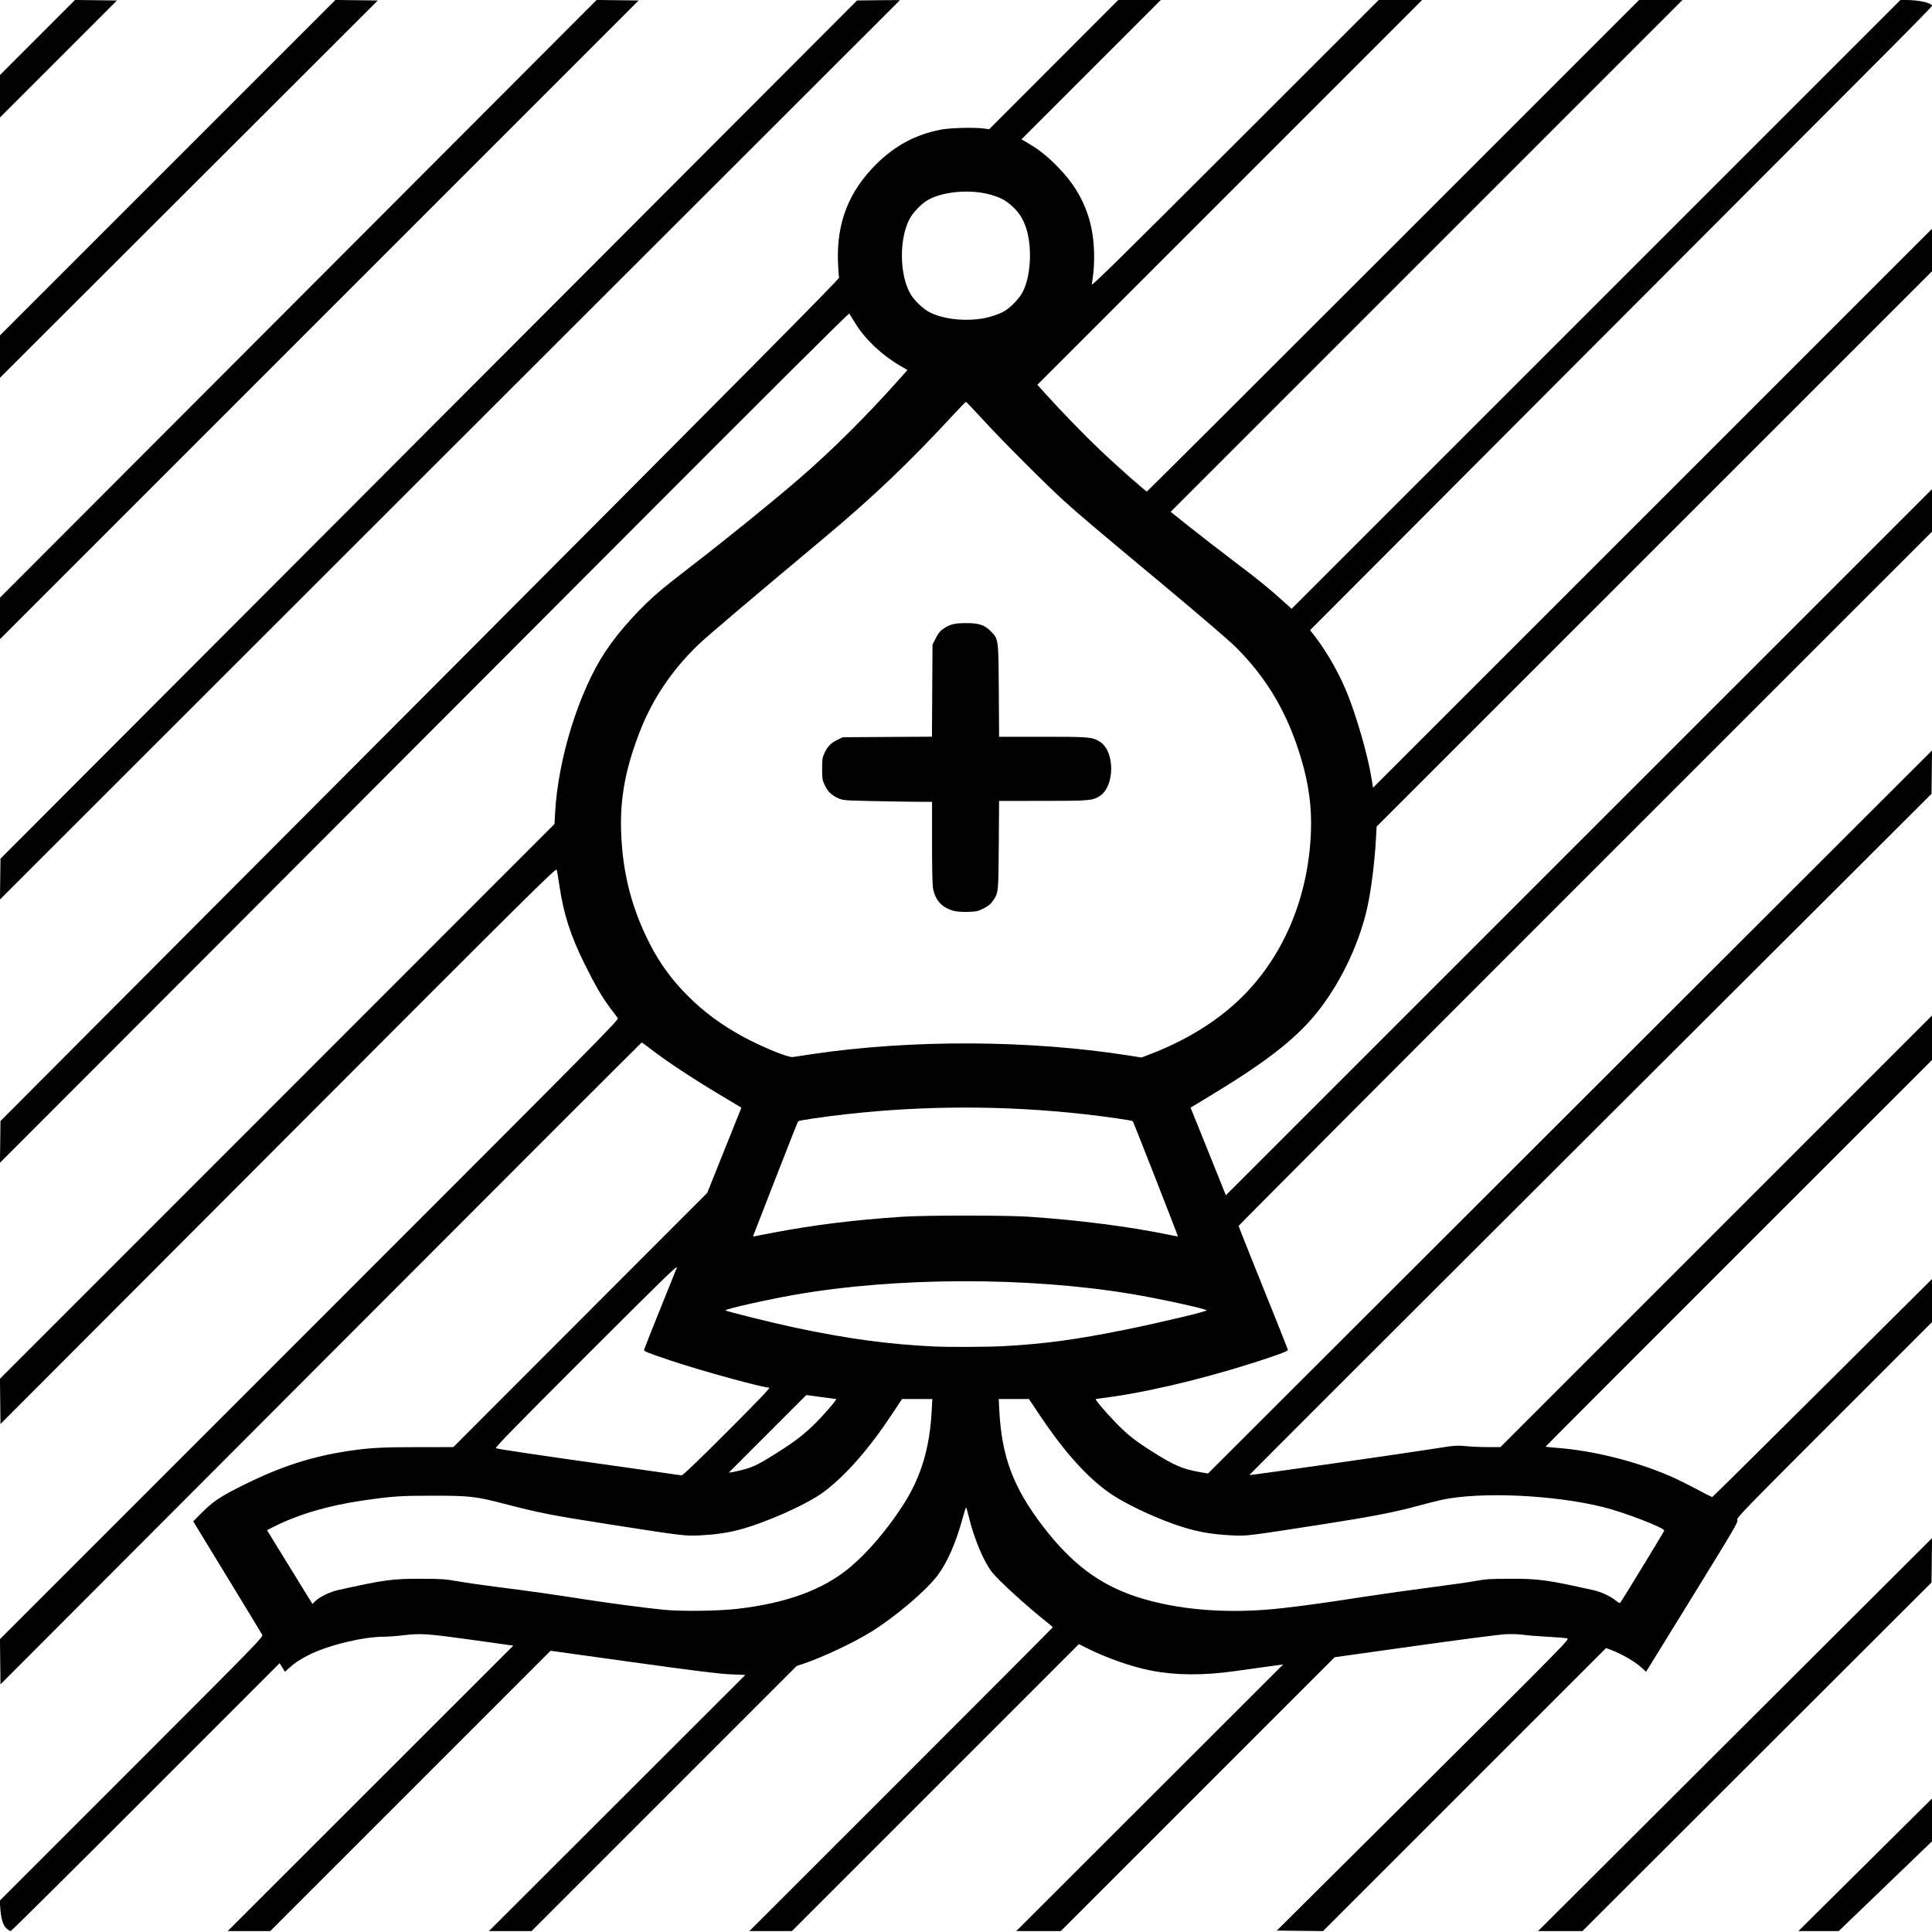
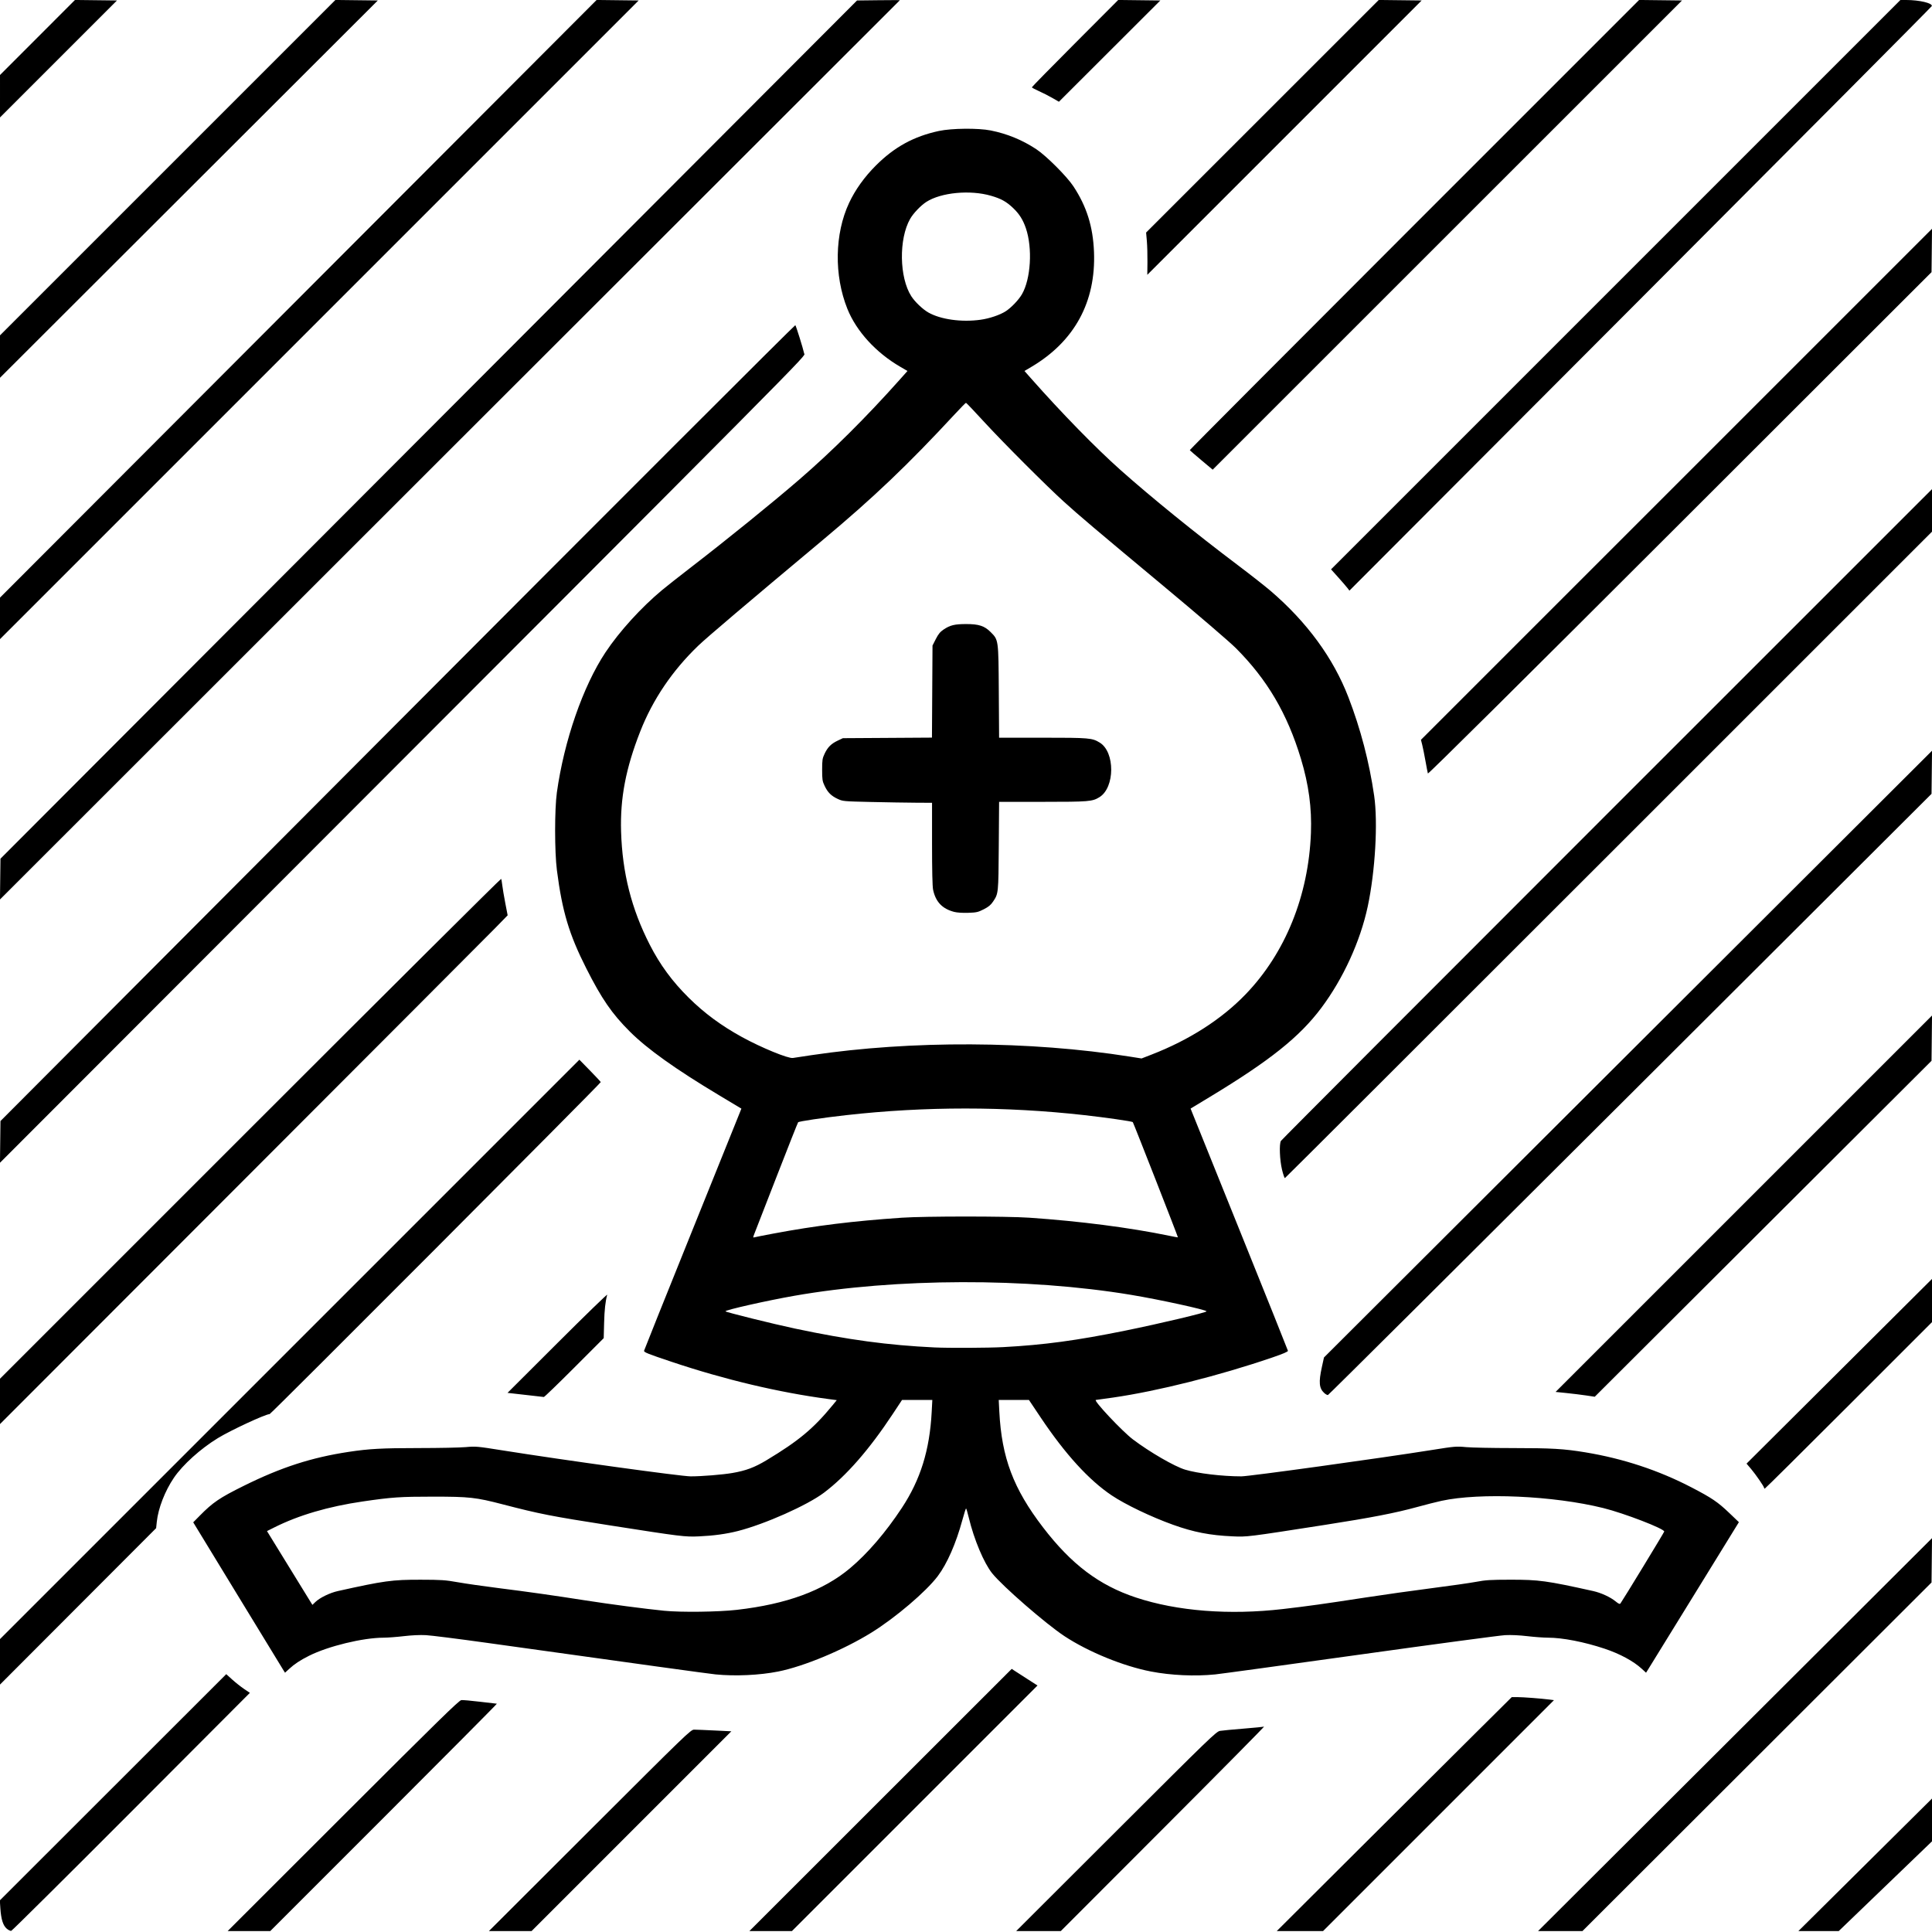
<svg xmlns="http://www.w3.org/2000/svg" version="1.1" id="svg1" width="2048" height="2048" viewBox="0 0 2048 2048">
  <defs id="defs1" />
  <g id="g1">
-     <path style="fill:#000000" d="m 7.093,2044.425 c -3.771,-3.173 -5.88,-9.799 -6.759,-21.237 l -0.644,-8.376 L 139.455,1875.045 c 135.309,-135.312 139.724,-139.843 138.488,-142.156 -0.702,-1.314 -17.441,-28.888 -37.198,-61.275 l -35.921,-58.886 6.838,-6.947 c 13.959,-14.182 21.131,-19.049 46.838,-31.784 39.532,-19.584 71.602,-29.959 111.155,-35.96 21.514,-3.264 35.278,-4.014 73.846,-4.025 l 37.001,-0.01 134.6,-134.75 134.6,-134.75 16.816,-42 c 9.249,-23.1 17.402,-43.416 18.118,-45.146 l 1.302,-3.146 -23.72,-14.223 c -28.237,-16.932 -56.814,-35.818 -71.011,-46.93 -5.66,-4.43 -10.61,-8.013 -11,-7.962 -0.39,0.051 -153.484,153.164 -340.209,340.25 L 0.5,1785.5 l -0.268,-23.981 -0.268,-23.981 L 328.155,1409.345 c 306.713,-306.714 328.098,-328.318 326.768,-330.116 -0.783,-1.058 -4.286,-5.699 -7.785,-10.314 -8.626,-11.377 -16.444,-24.796 -27.625,-47.416 -14.82,-29.981 -22.033,-52.488 -26.533,-82.792 -1.16,-7.815 -2.418,-15.356 -2.795,-16.758 C 589.553,919.598 566.598,942.344 295,1214.45 L 0.5,1509.5 l -0.268,-23.981 -0.268,-23.981 L 293.874,1167.519 587.784,873.5 l 0.656,-12 c 3.142,-57.51 25.448,-128.925 53.414,-171.008 14.705,-22.128 37.875,-47.602 60.147,-66.127 4.675,-3.889 18.625,-14.874 31,-24.413 38.21,-29.452 85.216,-67.542 114,-92.379 34.741,-29.977 71.277,-66.296 106.832,-106.199 l 8.131,-9.126 -7.732,-4.497 c -19.425,-11.299 -37.2,-28.109 -47.461,-44.885 -3.151,-5.152 -6.076,-9.875 -6.5,-10.496 -0.487,-0.714 -89.214,87.565 -241.216,240 C 526.811,704.992 324.415,907.792 209.287,1023.038 l -209.323,209.538 0.268,-22.123 0.268,-22.123 L 445.346,742.135 C 790.461,395.973 890.04,295.555 889.515,294.22 c -0.372,-0.946 -0.923,-8.47 -1.224,-16.72 -1.507,-41.22 11.375,-74.272 40.161,-103.043 20.053,-20.043 42.023,-31.838 69.048,-37.07 9.605,-1.859 35.303,-2.51 45.546,-1.153 l 5.546,0.735 68.395,-68.485 L 1185.381,0 h 22.557 22.557 l -73.831,73.836 -73.831,73.836 7.334,4.329 c 11.866,7.004 20.829,14.228 31.918,25.728 15.342,15.909 24.862,31.295 31.259,50.519 6.937,20.846 8.419,48.248 3.96,73.252 -0.427,2.397 30.089,-27.601 151.832,-149.25 L 1461.503,0 h 22.998 22.998 l -203.923,203.925 -203.923,203.925 7.424,8.269 c 17.148,19.1 42.685,45.431 59.632,61.484 18.463,17.489 47.758,43.398 49.07,43.398 0.398,0 117.948,-117.225 261.222,-260.5 L 1737.499,0 h 23 23 l -271.275,271.276 -271.275,271.276 20.775,16.556 c 11.427,9.106 33.151,25.913 48.276,37.349 25.148,19.015 34.782,26.886 52.832,43.166 l 6.332,5.711 L 1691.832,322.667 2014.501,0 h 6.177 C 2034.272,0 2048,3.155 2048,6.278 c 0,0.675 -32.204,33.401 -71.564,72.724 -39.36,39.324 -187.697,187.941 -329.637,330.26 l -258.074,258.763 4.501,5.737 c 13.578,17.307 27.671,42.383 36.103,64.237 10.067,26.091 20.626,63.338 24.31,85.755 l 1.85,11.255 L 1751.744,538.756 2048,242.501 v 22.534 22.534 l -294.359,294.308 -294.359,294.308 -0.69,12.658 c -1.312,24.055 -4.869,52.935 -8.764,71.158 -7.887,36.905 -26.025,76.496 -49.247,107.5 -23.013,30.724 -54.458,55.82 -118.312,94.424 l -20.231,12.231 1.31,3.172 c 0.72,1.745 9.141,22.642 18.713,46.439 l 17.404,43.267 L 1673.732,892.768 2048,518.501 v 22.532 22.532 L 1680.5,931.016 C 1478.375,1133.114 1313,1298.948 1313,1299.535 c 0,0.587 11.702,30.051 26.004,65.475 14.302,35.424 26.115,65.047 26.25,65.83 0.174,1.009 -4.765,3.133 -16.992,7.308 -56.065,19.143 -120.75,35.406 -168.262,42.303 -9.625,1.397 -17.867,2.542 -18.316,2.545 -1.548,0.01 8.846,12.455 20.311,24.324 12.772,13.222 20.645,19.506 39.045,31.167 23.356,14.801 32.613,18.812 50.701,21.974 l 8.759,1.531 178,-177.745 c 97.9,-97.76 270.593,-270.22 383.763,-383.245 L 2048.026,795.5 l -0.263,23 -0.263,23 -361.755,360.911 c -198.965,198.501 -361.611,361.055 -361.435,361.232 0.451,0.451 162.809,-22.701 193.596,-27.606 24.208,-3.857 25.905,-4 36,-3.043 5.827,0.552 16.444,1.005 23.594,1.006 l 12.999,8e-4 228.751,-228.749 L 2048,1076.502 v 23.571 23.571 l -204.976,204.869 c -112.737,112.678 -204.874,204.968 -204.75,205.089 0.124,0.121 6.301,0.719 13.726,1.327 37.861,3.104 80.398,13.715 116.893,29.157 6.384,2.701 19.214,8.962 28.513,13.912 9.298,4.951 17.208,9.001 17.577,9.001 0.369,0 52.949,-52.016 116.844,-115.59 L 2048,1355.819 v 22.842 22.842 l -103.963,103.96 c -95.646,95.642 -103.841,104.095 -102.43,105.654 1.403,1.55 -2.448,8.156 -45.204,77.538 -25.706,41.714 -47.814,77.564 -49.129,79.667 l -2.391,3.823 -4.412,-4.067 c -7.317,-6.745 -20.496,-14.438 -32.637,-19.051 l -5.333,-2.026 -150.019,150.017 -150.019,150.017 -24.481,-0.268 -24.481,-0.268 155.32,-154.476 c 150.04,-149.224 155.224,-154.503 152.5,-155.268 -1.551,-0.435 -10.92,-1.216 -20.82,-1.735 -9.9,-0.519 -21.6,-1.461 -26,-2.095 -4.627,-0.666 -12.638,-0.908 -19,-0.574 -6.05,0.318 -49.19,5.933 -95.866,12.479 l -84.866,11.902 -145.136,145.133 L 1124.497,2047 h -23.607 -23.607 l 141.487,-141.327 141.487,-141.327 -16.878,2.341 c -9.283,1.288 -25.203,3.498 -35.378,4.911 -32.849,4.562 -61.71,4.334 -87.767,-0.695 -20.067,-3.872 -47.061,-13.272 -67.28,-23.426 l -9.271,-4.656 L 991.59,1894.91 839.498,2047 h -22.543 -22.543 l 160.794,-160.728 c 88.437,-88.4 160.773,-160.963 160.747,-161.25 -0.026,-0.287 -2.591,-2.547 -5.7,-5.022 -22.046,-17.552 -51.065,-43.946 -58.496,-53.205 -8.781,-10.941 -19.266,-35.89 -24.814,-59.045 -1.285,-5.362 -2.585,-9.748 -2.889,-9.745 -0.304,0 -2.055,5.516 -3.89,12.25 -6.802,24.962 -16.174,46.326 -26.103,59.503 -12.379,16.428 -44.767,44.009 -70.252,59.824 -19.163,11.892 -52.293,27.484 -72.809,34.266 l -6.5,2.149 L 704.001,1906.498 563.503,2047 h -22.588 -22.588 l 135.884,-135.75 135.884,-135.75 -15.857,-0.666 c -12.015,-0.504 -37.025,-3.608 -103.235,-12.811 L 583.624,1749.878 435.061,1898.439 286.497,2047 h -22.563 -22.563 l 151.379,-151.284 151.379,-151.284 -41.815,-5.844 c -48.918,-6.837 -56.103,-7.339 -74.315,-5.186 -7.425,0.878 -17.1,1.605 -21.5,1.615 -21.837,0.053 -58.622,8.997 -78.923,19.19 -9.422,4.73 -15.431,8.71 -21.275,14.088 l -4.198,3.864 -2.841,-4.565 -2.841,-4.565 -141.911,141.985 C 76.459,1983.107 12.049,2047 11.376,2047 c -0.673,0 -2.6,-1.159 -4.283,-2.575 z M 781,1705.508 c 52.724,-6.009 91.69,-20.317 120,-44.065 18.621,-15.621 37.827,-37.964 54.962,-63.943 19.791,-30.006 29.518,-61.259 31.666,-101.75 l 0.677,-12.75 h -16.054 -16.054 l -9.704,14.691 c -25.088,37.979 -49.342,65.748 -73.04,83.626 -17.67,13.33 -62.526,33.298 -91.307,40.647 -12.056,3.078 -25.893,4.979 -41.145,5.651 -15.033,0.662 -18.577,0.226 -94.115,-11.583 -62.868,-9.829 -74.657,-12.141 -113.885,-22.341 -28.592,-7.434 -35.385,-8.186 -74,-8.188 -34.893,0 -43.576,0.594 -74.5,5.113 -36.452,5.326 -67.838,14.54 -93.74,27.52 l -7.74,3.879 7.832,12.744 c 26.457,43.047 35.769,58.181 37.907,61.608 l 2.411,3.864 3.165,-3.062 c 4.657,-4.505 15.298,-9.687 23.749,-11.566 49.236,-10.948 57.566,-12.088 87.916,-12.032 21.972,0.041 26.048,0.32 39.5,2.704 8.25,1.462 27.658,4.249 43.128,6.193 30.943,3.888 58.122,7.738 91.797,13.003 25.974,4.061 63.164,8.953 83.575,10.992 17.821,1.781 57.302,1.293 77,-0.952 z m 579.066,-0.88 c 26.864,-3.123 42.082,-5.246 86.934,-12.133 19.525,-2.998 51.38,-7.485 70.788,-9.971 19.409,-2.486 40.559,-5.516 47,-6.732 10.041,-1.896 15.207,-2.216 36.212,-2.24 30.334,-0.035 38.447,1.074 87.604,11.975 8.59,1.905 18.37,6.392 24.015,11.018 3.129,2.564 4.404,3.109 5.111,2.186 2.238,-2.923 46.336,-75.326 46.429,-76.23 0.3,-2.933 -42.449,-19.409 -64.659,-24.919 -52.65,-13.064 -130.563,-16.529 -171.514,-7.628 -5.217,1.134 -16.911,4.102 -25.986,6.596 -22.927,6.3 -48.558,11.265 -97.5,18.884 -83.138,12.944 -82.358,12.847 -98.094,12.145 -23.806,-1.062 -41.144,-4.439 -62.906,-12.251 -23.219,-8.335 -50.55,-21.422 -65.031,-31.138 -24.212,-16.245 -49.187,-43.624 -75.198,-82.437 L 1090.706,1483 h -16.007 -16.007 l 0.623,12.25 c 2.487,48.931 14.857,81.748 46.272,122.75 30.084,39.266 59.526,61.501 98.557,74.433 43.742,14.493 98.981,18.813 155.923,12.195 z M 771,1517.5 c 31.688,-31.694 45.856,-46.502 44.496,-46.506 -7.077,-0.021 -72.005,-17.837 -103.549,-28.414 -25.896,-8.683 -29.497,-10.137 -29.2,-11.795 0.136,-0.759 7.59,-19.584 16.565,-41.833 8.975,-22.249 17.102,-42.478 18.062,-44.953 1.509,-3.894 -11.392,8.627 -95.822,93 -77.41,77.358 -97.203,97.644 -95.809,98.199 2.401,0.956 51.922,8.324 116.257,17.299 29.425,4.105 59.125,8.322 66,9.371 6.875,1.049 13.402,1.958 14.504,2.019 1.384,0.077 16.398,-14.285 48.496,-46.388 z m 19,39.805 c 9.579,-2.728 15.888,-5.978 34.309,-17.673 18.537,-11.769 28.869,-19.763 40.208,-31.109 10.102,-10.109 23.282,-25.523 21.824,-25.523 -0.433,0 -7.724,-0.951 -16.2,-2.112 l -15.412,-2.112 -41.114,41.147 -41.114,41.147 4.5,-0.672 c 2.475,-0.37 8.325,-1.761 13,-3.093 z m 273.5,-130.312 c 43.322,-2.331 77.855,-7.003 129.623,-17.534 36.784,-7.484 85.877,-19.142 85.877,-20.394 0,-1.574 -50.012,-12.493 -80,-17.465 -110.267,-18.284 -249.292,-17.9 -357,0.986 -28.983,5.082 -73,15.004 -73,16.455 0,0.85 50.854,13.466 74,18.359 56.283,11.897 98.37,17.585 147.5,19.935 15.215,0.728 56.735,0.533 73,-0.342 z M 820,1306.602 c 44.597,-8.359 84.692,-13.306 136,-16.781 24.487,-1.659 110.752,-1.665 135,-0.01 53.511,3.652 106.546,10.485 147.996,19.065 5.223,1.081 9.568,1.889 9.656,1.795 0.28,-0.299 -47.189,-121.541 -47.842,-122.194 -0.837,-0.837 -29.01,-4.892 -51.31,-7.386 -83.843,-9.376 -168.788,-9.37 -252.5,0.016 -24.78,2.779 -50.059,6.527 -50.959,7.557 -0.402,0.46 -10.53,26.036 -22.508,56.836 -11.977,30.8 -22.628,58.17 -23.669,60.822 -1.779,4.535 -1.787,4.79 -0.128,4.285 0.97,-0.295 10.089,-2.098 20.264,-4.005 z m 40.051,-189.068 c 106.207,-15.818 231.685,-15.246 337.748,1.54 l 12.299,1.946 10.701,-4.154 c 40.032,-15.541 74.228,-37.482 99.725,-63.986 42.014,-43.674 66.58,-104.405 69.122,-170.88 1.011,-26.452 -2.343,-51.308 -10.617,-78.683 -14.472,-47.879 -35.745,-84.039 -69.021,-117.327 -6.651,-6.653 -39.357,-34.71 -77.507,-66.487 -71.993,-59.969 -88.359,-73.827 -105,-88.916 -18.555,-16.823 -64.66,-62.978 -84.246,-84.337 -10.213,-11.137 -18.88,-20.25 -19.261,-20.25 -0.381,0 -5.59,5.287 -11.576,11.75 C 962.368,491.78 926.143,526.303 872,571.57 792.021,638.439 749.194,674.79 740.133,683.5 c -27.486,26.42 -48.203,57.071 -61.506,91 -15.285,38.982 -21.327,70.598 -20.257,106 1.325,43.822 10.966,81.859 30.391,119.904 10.889,21.327 23.896,39.019 41.399,56.313 16.573,16.375 34.402,29.535 56.34,41.585 20.511,11.266 49.128,23.016 54.051,22.193 1.678,-0.281 10.453,-1.613 19.5,-2.96 z M 1011.5,965.656 c -12.636,-3.28 -19.661,-10.644 -22.377,-23.456 -0.732,-3.455 -1.123,-20.417 -1.123,-48.75 V 850 l -17.25,-0.092 c -9.488,-0.05 -30.75,-0.399 -47.25,-0.774 C 894.038,848.464 893.401,848.405 888,845.874 881.06,842.622 877.395,838.965 874.101,832 871.769,827.069 871.5,825.31 871.5,815 c 0,-10.31 0.269,-12.069 2.601,-17 3.288,-6.952 6.946,-10.61 13.899,-13.899 l 5.5,-2.601 47.206,-0.296 47.206,-0.296 0.294,-48.807 0.294,-48.807 3.508,-6.897 c 2.712,-5.333 4.605,-7.631 8.343,-10.133 6.792,-4.547 11.602,-5.714 23.649,-5.741 13.486,-0.029 19.546,1.928 26.024,8.406 8.496,8.496 8.384,7.681 8.747,63.321 l 0.318,48.75 h 46.274 c 49.428,0 52.323,0.249 60.401,5.186 16.358,9.998 16.179,47.652 -0.275,57.821 -7.583,4.687 -10.991,4.969 -60.193,4.981 l -46.204,0.012 -0.342,46.75 c -0.37,50.532 -0.362,50.458 -6.027,58.919 -2.466,3.683 -4.799,5.616 -9.926,8.223 -6.038,3.07 -7.673,3.44 -16.5,3.735 -5.887,0.197 -11.793,-0.191 -14.797,-0.971 z m 27.896,-627.705 c 9.477,-1.318 20.488,-5.027 26.634,-8.97 5.835,-3.744 13.726,-11.982 17.224,-17.981 9.446,-16.198 11.422,-48.9 4.232,-70.04 -3.084,-9.066 -7.059,-15.322 -13.765,-21.657 -7.063,-6.673 -12.554,-9.698 -23.222,-12.794 -22.174,-6.436 -52.905,-3.516 -68.53,6.51 -5.886,3.777 -13.776,12.039 -17.172,17.981 -12.153,21.267 -11.545,62.137 1.221,82.03 3.777,5.886 12.039,13.776 17.981,17.172 13.034,7.448 35.235,10.554 55.396,7.75 z m 697.065,1603.303 c 58.321,-58.16 152.283,-151.873 208.804,-208.25 l 102.765,-102.504 -0.265,23.5 -0.265,23.5 -185.014,184.75 -185.014,184.75 h -23.525 -23.525 z m 205.98,69.996 c 19.832,-19.663 51.696,-51.266 70.809,-70.231 L 2048,1906.538 v 22.674 22.674 l -49.425,47.557 L 1949.149,2047 h -21.383 -21.383 z M 0.232,931.876 0.5,910.251 454.5,455.376 908.5,0.5 931.436,0.231 c 12.614,-0.148 22.727,-0.148 22.473,0 C 953.654,0.379 738.912,214.925 476.705,477 L -0.037,953.5 Z M -4.0816323e-7,655.504 V 633.509 L 155.757,477.504 C 241.424,391.702 383.725,249.154 471.982,160.732 L 632.448,-0.036 654.726,0.232 677.003,0.5 338.502,338.999 -4.0816323e-7,677.499 Z m 0,-277.522 V 355.498 L 177.77,177.73 355.541,-0.039 378.02,0.231 400.5,0.5 200.25,200.483 -4.081632e-7,400.465 Z M 0.004,101.997 0.007,79.5 39.745,39.732 79.484,-0.036 101.746,0.232 124.008,0.5 62.004,62.497 -4.0816323e-7,124.494 Z" id="path1" />
+     <path style="fill:#000000" d="m 7.154,2044.476 c -3.89,-3.273 -6.005,-9.986 -6.767,-21.476 l -0.564,-8.5 120.002,-119.912 120.002,-119.912 6.287,5.69 c 3.458,3.129 9.092,7.59 12.521,9.912 l 6.233,4.222 -125.684,125.992 c -69.126,69.296 -126.41,126.131 -127.296,126.302 -0.887,0.17 -3.017,-0.872 -4.734,-2.317 z M 363.696,1924.75 c 100.955,-100.868 122.877,-122.305 125.33,-122.563 1.635,-0.172 10.602,0.615 19.927,1.75 9.324,1.135 17.311,2.063 17.749,2.063 0.438,0 -53.428,54.225 -119.701,120.5 L 286.503,2047 h -22.582 -22.582 z m 261.498,15.5 C 728.489,1837.112 732.231,1833.5 735.803,1833.5 c 2.033,0 11.739,0.395 21.569,0.877 l 17.872,0.877 L 669.373,1941.127 563.504,2047 h -22.61 -22.61 z m 308.241,-32.211 139.034,-138.961 2.515,1.666 c 1.383,0.916 7.533,4.882 13.665,8.813 l 11.15,7.147 L 969.648,1916.852 839.497,2047 h -22.548 -22.548 z m 249.709,33.211 c 99.969,-99.798 106.169,-105.79 110.144,-106.456 2.317,-0.388 13.404,-1.445 24.638,-2.349 11.235,-0.904 21.135,-1.882 22,-2.174 0.865,-0.292 -47.251,48.353 -106.925,108.099 L 1124.504,2047 h -23.645 -23.645 z m 257.82,18.493 c 48.145,-47.991 104.194,-103.791 124.553,-124 l 37.018,-36.743 5.982,0.01 c 6.117,0.01 25.099,1.459 33.868,2.588 l 4.886,0.629 -122.384,122.387 L 1402.503,2047 h -24.537 -24.537 z m 295.497,-18.489 c 58.321,-58.16 152.283,-151.873 208.804,-208.25 l 102.765,-102.504 -0.265,23.5 -0.265,23.5 -185.014,184.75 -185.014,184.75 h -23.525 -23.525 z m 205.98,69.996 c 19.832,-19.663 51.696,-51.266 70.809,-70.231 L 2048,1906.538 v 22.674 22.674 l -49.425,47.557 L 1949.149,2047 h -21.383 -21.383 z M -3.3333334e-6,1761.606 v -24.105 L 307.085,1430.415 l 307.085,-307.086 11.165,11.411 c 6.141,6.276 11.313,11.822 11.495,12.325 C 637.192,1148.067 287.188,1499 285.827,1499 c -4.345,0 -41.022,17.015 -54.827,25.435 -18.344,11.189 -37.304,28.282 -46.659,42.066 -9.498,13.994 -16.631,32.363 -18.137,46.704 L 165.5,1619.912 82.75,1702.812 -3.3333335e-6,1785.711 Z M 758.5,1774.929 c -7.158,-0.714 -77.781,-10.46 -242.5,-33.466 -29.975,-4.186 -59,-7.849 -64.5,-8.139 -6.247,-0.329 -15.066,0.073 -23.5,1.073 -7.425,0.88 -17.1,1.609 -21.5,1.62 -21.837,0.053 -58.622,8.997 -78.923,19.19 -9.416,4.727 -15.431,8.71 -21.26,14.075 l -4.184,3.851 -1.482,-2.316 c -0.815,-1.274 -22.71,-37.14 -48.654,-79.703 l -47.172,-77.386 6.838,-6.947 c 13.959,-14.182 21.131,-19.049 46.838,-31.784 39.532,-19.584 71.602,-29.959 111.155,-35.96 21.586,-3.275 35.297,-4.014 74.845,-4.034 20.9,-0.01 43.004,-0.462 49.119,-1.003 10.728,-0.95 12.101,-0.828 39,3.454 65.507,10.427 189.513,27.548 199.508,27.546 11.868,0 33.818,-1.775 44.224,-3.568 14.423,-2.486 23.45,-5.867 36.273,-13.583 34.064,-20.5 49.69,-33.526 70.167,-58.492 l 4.221,-5.146 -8.756,-1.163 c -52.573,-6.979 -110.226,-20.661 -166.309,-39.465 -25.668,-8.606 -29.495,-10.146 -29.208,-11.748 0.131,-0.733 22.562,-56.683 49.847,-124.333 27.285,-67.65 50.442,-125.096 51.461,-127.659 l 1.852,-4.658 -23.699,-14.211 c -46.339,-27.786 -75.963,-48.924 -94.564,-67.476 -18.939,-18.888 -29.772,-34.613 -46.154,-66.996 -18.247,-36.069 -25.518,-60.356 -31.137,-104 -2.508,-19.481 -2.526,-64.661 -0.033,-82.5 7.666,-54.855 27.737,-112.686 51.542,-148.508 14.705,-22.128 37.875,-47.602 60.147,-66.127 4.675,-3.889 18.625,-14.874 31,-24.413 38.21,-29.452 85.216,-67.542 114,-92.379 34.741,-29.977 71.277,-66.296 106.832,-106.199 l 8.131,-9.126 -7.732,-4.497 c -25.782,-14.997 -46.458,-37.667 -55.977,-61.373 -14.249,-35.488 -13.529,-79.526 1.838,-112.317 6.546,-13.969 16.2,-27.451 28.359,-39.604 19.653,-19.644 40.204,-30.908 66.815,-36.624 13.585,-2.918 41.683,-3.192 54.916,-0.537 17.562,3.524 33.432,10.046 48.318,19.854 10.523,6.934 32.416,28.826 39.35,39.35 14.079,21.368 20.74,42.577 21.827,69.5 2.141,53.011 -20.686,94.909 -66.44,121.951 l -7.263,4.293 6.736,7.628 c 32.545,36.857 68.985,74.161 95.291,97.553 32.666,29.046 79.517,67.042 123.894,100.476 13.416,10.108 29.166,22.473 35,27.477 38.613,33.125 66.42,71.113 82.436,112.622 12.935,33.525 22.138,68.706 27.333,104.5 4.129,28.447 1.112,80.316 -6.835,117.5 -7.887,36.905 -26.025,76.496 -49.247,107.5 -23.01,30.72 -54.46,55.821 -118.291,94.412 l -20.21,12.218 1.859,4.685 c 1.022,2.577 24.184,60.035 51.471,127.685 27.287,67.65 49.72,123.621 49.851,124.381 0.165,0.955 -5.077,3.196 -16.999,7.267 -56.065,19.143 -120.75,35.406 -168.262,42.303 -9.625,1.397 -17.867,2.542 -18.316,2.545 -3.332,0.017 27.904,33.284 39.351,41.909 17.954,13.529 43.824,28.508 55.229,31.98 13.068,3.977 39.361,7.115 59.62,7.115 8.383,0 146.554,-19.125 202.022,-27.963 24.208,-3.857 25.905,-4.001 36,-3.043 5.827,0.552 27.919,1.01 49.094,1.016 42.083,0.012 54.757,0.754 77.708,4.551 39.915,6.603 77.448,19.005 112.292,37.104 21.576,11.207 27.943,15.519 40.153,27.195 l 10.144,9.7 -46.816,75.97 c -25.749,41.783 -47.892,77.691 -49.207,79.793 l -2.391,3.823 -4.412,-4.067 c -8.883,-8.188 -23.274,-15.977 -39.539,-21.4 -21.51,-7.172 -44.56,-11.662 -59.931,-11.675 -4.675,0 -14.575,-0.727 -22,-1.607 -8.402,-0.996 -17.276,-1.403 -23.5,-1.079 -5.5,0.287 -74.575,9.535 -153.5,20.551 -78.925,11.016 -148.16,20.502 -153.856,21.08 -21.419,2.173 -46.767,1.026 -68.062,-3.078 -29.28,-5.644 -66.384,-20.805 -91.674,-37.46 -19.768,-13.018 -65.61,-52.858 -76.651,-66.616 -8.781,-10.941 -19.266,-35.89 -24.814,-59.045 -1.285,-5.362 -2.585,-9.748 -2.889,-9.745 -0.304,0 -2.055,5.516 -3.89,12.25 -6.802,24.962 -16.174,46.326 -26.103,59.503 -12.379,16.428 -44.767,44.009 -70.252,59.824 -29.583,18.359 -71.481,35.847 -98.968,41.31 -19.734,3.922 -45.599,5.106 -66.341,3.036 z m 22.5,-68.421 c 52.724,-6.009 91.69,-20.317 120,-44.065 18.622,-15.621 37.827,-37.964 54.962,-63.943 19.791,-30.006 29.518,-61.259 31.666,-101.75 l 0.676,-12.75 h -16.054 -16.054 l -9.704,14.691 c -25.088,37.979 -49.342,65.748 -73.04,83.626 -17.67,13.33 -62.526,33.298 -91.307,40.647 -12.056,3.078 -25.893,4.979 -41.145,5.651 -15.033,0.662 -18.577,0.226 -94.115,-11.583 -62.868,-9.829 -74.657,-12.141 -113.885,-22.341 -28.592,-7.434 -35.385,-8.186 -74,-8.188 -34.893,0 -43.576,0.594 -74.5,5.113 -36.452,5.326 -67.838,14.54 -93.74,27.52 l -7.74,3.879 7.832,12.744 c 26.457,43.047 35.769,58.181 37.907,61.608 l 2.411,3.864 3.165,-3.062 c 4.657,-4.505 15.298,-9.687 23.749,-11.566 49.236,-10.948 57.566,-12.088 87.916,-12.032 21.972,0.041 26.048,0.32 39.5,2.704 8.25,1.462 27.658,4.249 43.128,6.193 30.943,3.888 58.122,7.738 91.797,13.003 25.974,4.061 63.164,8.953 83.575,10.992 17.821,1.781 57.302,1.293 77,-0.952 z m 579.066,-0.88 c 26.864,-3.123 42.082,-5.246 86.934,-12.133 19.525,-2.998 51.38,-7.485 70.788,-9.971 19.409,-2.486 40.559,-5.516 47,-6.732 10.041,-1.896 15.207,-2.216 36.212,-2.24 30.334,-0.035 38.447,1.074 87.604,11.975 8.59,1.905 18.37,6.392 24.015,11.018 3.129,2.564 4.404,3.109 5.111,2.186 2.238,-2.923 46.336,-75.326 46.429,-76.23 0.3,-2.933 -42.449,-19.409 -64.659,-24.919 -52.65,-13.064 -130.563,-16.529 -171.514,-7.628 -5.217,1.134 -16.911,4.102 -25.986,6.596 -22.927,6.3 -48.558,11.265 -97.5,18.884 -83.138,12.944 -82.358,12.847 -98.094,12.145 -23.806,-1.062 -41.144,-4.439 -62.906,-12.251 -23.219,-8.335 -50.55,-21.422 -65.031,-31.138 -24.212,-16.245 -49.187,-43.624 -75.198,-82.437 L 1090.706,1484 h -16.007 -16.007 l 0.623,12.25 c 2.487,48.931 14.857,81.748 46.272,122.75 30.084,39.266 59.526,61.501 98.557,74.433 43.742,14.493 98.981,18.813 155.923,12.195 z M 1063.5,1427.993 c 43.322,-2.331 77.855,-7.003 129.623,-17.534 36.784,-7.484 85.877,-19.142 85.877,-20.394 0,-1.574 -50.012,-12.493 -80,-17.465 -110.267,-18.284 -249.292,-17.9 -357,0.986 -28.983,5.082 -73,15.004 -73,16.455 0,0.85 50.854,13.466 74,18.359 56.283,11.897 98.37,17.585 147.5,19.935 15.215,0.728 56.735,0.533 73,-0.342 z M 820,1307.602 c 44.597,-8.359 84.692,-13.306 136,-16.781 24.487,-1.659 110.752,-1.665 135,-0.01 53.511,3.652 106.546,10.485 147.996,19.065 5.223,1.081 9.568,1.889 9.656,1.795 0.28,-0.299 -47.189,-121.541 -47.842,-122.194 -0.837,-0.837 -29.01,-4.892 -51.31,-7.386 -83.843,-9.376 -168.788,-9.37 -252.5,0.016 -24.78,2.779 -50.059,6.527 -50.959,7.557 -0.402,0.46 -10.53,26.036 -22.508,56.836 -11.977,30.8 -22.628,58.17 -23.669,60.822 -1.779,4.535 -1.787,4.79 -0.128,4.285 0.97,-0.295 10.089,-2.098 20.264,-4.005 z m 40.051,-189.068 c 106.207,-15.818 231.685,-15.246 337.748,1.54 l 12.299,1.946 10.701,-4.154 c 40.032,-15.541 74.228,-37.482 99.725,-63.986 42.014,-43.674 66.58,-104.405 69.122,-170.88 1.011,-26.452 -2.343,-51.308 -10.617,-78.683 -14.472,-47.879 -35.745,-84.039 -69.021,-117.327 -6.651,-6.653 -39.357,-34.71 -77.507,-66.487 -71.993,-59.969 -88.359,-73.827 -105,-88.916 -18.555,-16.823 -64.66,-62.978 -84.246,-84.337 -10.213,-11.137 -18.88,-20.25 -19.261,-20.25 -0.381,0 -5.59,5.287 -11.576,11.75 -50.049,54.03 -86.274,88.553 -140.417,133.82 C 792.021,639.439 749.194,675.79 740.133,684.5 c -27.486,26.42 -48.203,57.071 -61.506,91 -15.285,38.982 -21.327,70.598 -20.257,106 1.325,43.822 10.966,81.859 30.391,119.904 10.889,21.327 23.896,39.019 41.399,56.313 16.573,16.375 34.402,29.535 56.34,41.585 20.511,11.266 49.128,23.016 54.051,22.193 1.678,-0.281 10.453,-1.613 19.5,-2.96 z M 1011.5,966.656 c -12.636,-3.28 -19.661,-10.644 -22.377,-23.456 -0.732,-3.455 -1.123,-20.417 -1.123,-48.75 V 851 l -17.25,-0.092 c -9.488,-0.05 -30.75,-0.399 -47.25,-0.774 -29.462,-0.67 -30.099,-0.729 -35.5,-3.26 -6.94,-3.252 -10.604,-6.91 -13.899,-13.874 -2.332,-4.931 -2.601,-6.69 -2.601,-17 0,-10.31 0.269,-12.069 2.601,-17 3.288,-6.952 6.947,-10.61 13.899,-13.899 l 5.5,-2.601 47.206,-0.296 47.206,-0.296 0.294,-48.807 0.294,-48.807 3.508,-6.897 c 2.712,-5.333 4.605,-7.631 8.343,-10.133 6.792,-4.547 11.602,-5.714 23.649,-5.741 13.486,-0.029 19.546,1.928 26.024,8.406 8.496,8.496 8.384,7.681 8.747,63.321 l 0.318,48.75 h 46.274 c 49.428,0 52.323,0.249 60.401,5.186 16.358,9.998 16.179,47.652 -0.275,57.821 -7.583,4.687 -10.991,4.969 -60.193,4.981 l -46.204,0.012 -0.342,46.75 c -0.37,50.532 -0.362,50.458 -6.027,58.919 -2.466,3.683 -4.799,5.616 -9.926,8.223 -6.038,3.07 -7.673,3.44 -16.5,3.735 -5.887,0.197 -11.793,-0.191 -14.797,-0.971 z m 27.896,-627.705 c 9.477,-1.318 20.488,-5.027 26.634,-8.97 5.835,-3.744 13.726,-11.982 17.224,-17.981 9.446,-16.198 11.422,-48.9 4.232,-70.04 -3.084,-9.066 -7.059,-15.322 -13.765,-21.657 -7.063,-6.673 -12.554,-9.698 -23.222,-12.794 -22.174,-6.436 -52.905,-3.516 -68.53,6.51 -5.886,3.777 -13.776,12.039 -17.172,17.981 -12.153,21.267 -11.545,62.137 1.221,82.03 3.777,5.886 12.039,13.776 17.981,17.172 13.034,7.448 35.235,10.554 55.396,7.75 z M 1870,1577.186 c 0,-1.373 -8.955,-14.367 -13.912,-20.186 l -4.685,-5.5 98.298,-97.893 98.298,-97.893 v 22.895 22.895 l -88.252,88.248 c -48.539,48.536 -88.589,88.248 -89,88.248 -0.411,0 -0.748,-0.366 -0.748,-0.814 z M -3.3333334e-6,1485.538 v -24.04 L 265.368,1196.132 c 145.953,-145.952 265.596,-264.976 265.875,-264.499 0.279,0.477 0.823,3.568 1.209,6.868 0.386,3.3 1.821,11.801 3.188,18.89 l 2.487,12.89 -13.281,13.61 c -7.304,7.485 -128.383,128.827 -269.063,269.649 L -3.3333334e-6,1509.578 Z M 556.745,1478.617 537.991,1476.5 l 53.101,-53 c 29.205,-29.15 52.858,-52.1 52.56,-51 -1.948,7.211 -2.91,16.022 -3.276,30 l -0.419,16 -31.222,31.25 c -17.172,17.188 -31.675,31.19 -32.228,31.117 -0.553,-0.073 -9.446,-1.086 -19.761,-2.25 z M 1681.5,1479.262 c -4.95,-0.744 -14.29,-1.895 -20.756,-2.557 l -11.755,-1.205 199.518,-199.5 199.518,-199.5 -0.263,24 -0.263,24 -178.5,178.057 -178.5,178.057 z m -277.824,-2.687 c -5.382,-4.988 -5.957,-11.382 -2.461,-27.334 l 2.249,-10.259 322.287,-321.594 322.287,-321.594 -0.269,22.853 L 2047.5,841.5 1728.23,1160 c -175.599,175.175 -319.852,318.629 -320.564,318.787 -0.711,0.158 -2.507,-0.837 -3.99,-2.212 z m -44.702,-236.774 c -2.426,-10.182 -3.081,-26.918 -1.187,-30.333 0.601,-1.083 156.144,-156.993 345.652,-346.468 L 2048,518.501 v 22.535 22.535 l -342.515,342.465 c -188.383,188.356 -342.915,342.601 -343.404,342.766 -0.489,0.166 -1.887,-3.884 -3.107,-9 z M 0.232,1210.464 0.5,1188.352 421.408,766.134 C 652.907,533.914 842.66,344.272 843.081,344.708 c 0.809,0.837 8.188,24.479 9.391,30.089 0.782,3.646 24.925,-20.686 -643.217,648.241 L -0.036,1232.576 Z m -1.5e-4,-278.589 0.268,-21.624 L 454.5,455.376 908.5,0.5 931.436,0.231 c 12.614,-0.148 22.727,-0.148 22.473,0 C 953.654,0.379 738.912,214.925 476.705,477 L -0.037,953.5 Z M 1513.621,819.941 c -0.255,-0.793 -1.423,-6.841 -2.597,-13.441 -1.174,-6.6 -2.728,-14.307 -3.452,-17.128 l -1.318,-5.128 270.886,-270.872 270.886,-270.872 -0.263,23 -0.263,23 -266.708,266.441 c -169.202,169.032 -266.877,265.914 -267.171,265 z M -3.3333334e-6,655.504 V 633.509 L 155.757,477.504 C 241.424,391.702 383.725,249.154 471.982,160.732 L 632.448,-0.036 654.726,0.232 677.003,0.5 338.502,338.999 -3.3333334e-6,677.499 Z M 1428.32,623.295 c -1.168,-1.537 -5.55,-6.612 -9.739,-11.278 l -7.615,-8.482 L 1712.732,301.768 2014.499,0 h 6.178 c 13.918,0 27.884,3.301 27.135,6.414 -0.172,0.714 -139.15,140.434 -308.841,310.488 L 1430.443,626.091 Z M 1273.5,487.822 c -6.6,-5.529 -12.113,-10.338 -12.25,-10.688 -0.138,-0.35 106.972,-107.856 238.02,-238.904 L 1737.54,-0.039 1760.272,0.231 1783.004,0.5 1534.252,249.187 1285.5,497.874 Z M -3.3333334e-6,377.982 V 355.498 L 177.77,177.73 355.541,-0.039 378.02,0.231 400.5,0.5 200.25,200.483 -3.3333334e-6,400.465 Z M 1216.34,277.908 c 0.088,-7.375 -0.195,-17.458 -0.628,-22.408 l -0.787,-9 123.308,-123.269 123.308,-123.269 22.732,0.269 L 1507.005,0.5 1361.593,145.908 1216.181,291.317 Z M 0.004,101.997 0.007,79.5 39.745,39.732 79.484,-0.036 101.746,0.232 124.008,0.5 62.004,62.497 -3.3333334e-6,124.494 Z M 1115.5,103.814 c -3.85,-2.22 -10.291,-5.496 -14.314,-7.28 -4.023,-1.783 -7.332,-3.58 -7.353,-3.992 -0.021,-0.412 20.564,-21.411 45.745,-46.664 l 45.784,-45.915 22.324,0.268 L 1230.009,0.5 1176.255,54.176 1122.5,107.852 Z" id="path1" />
  </g>
</svg>
